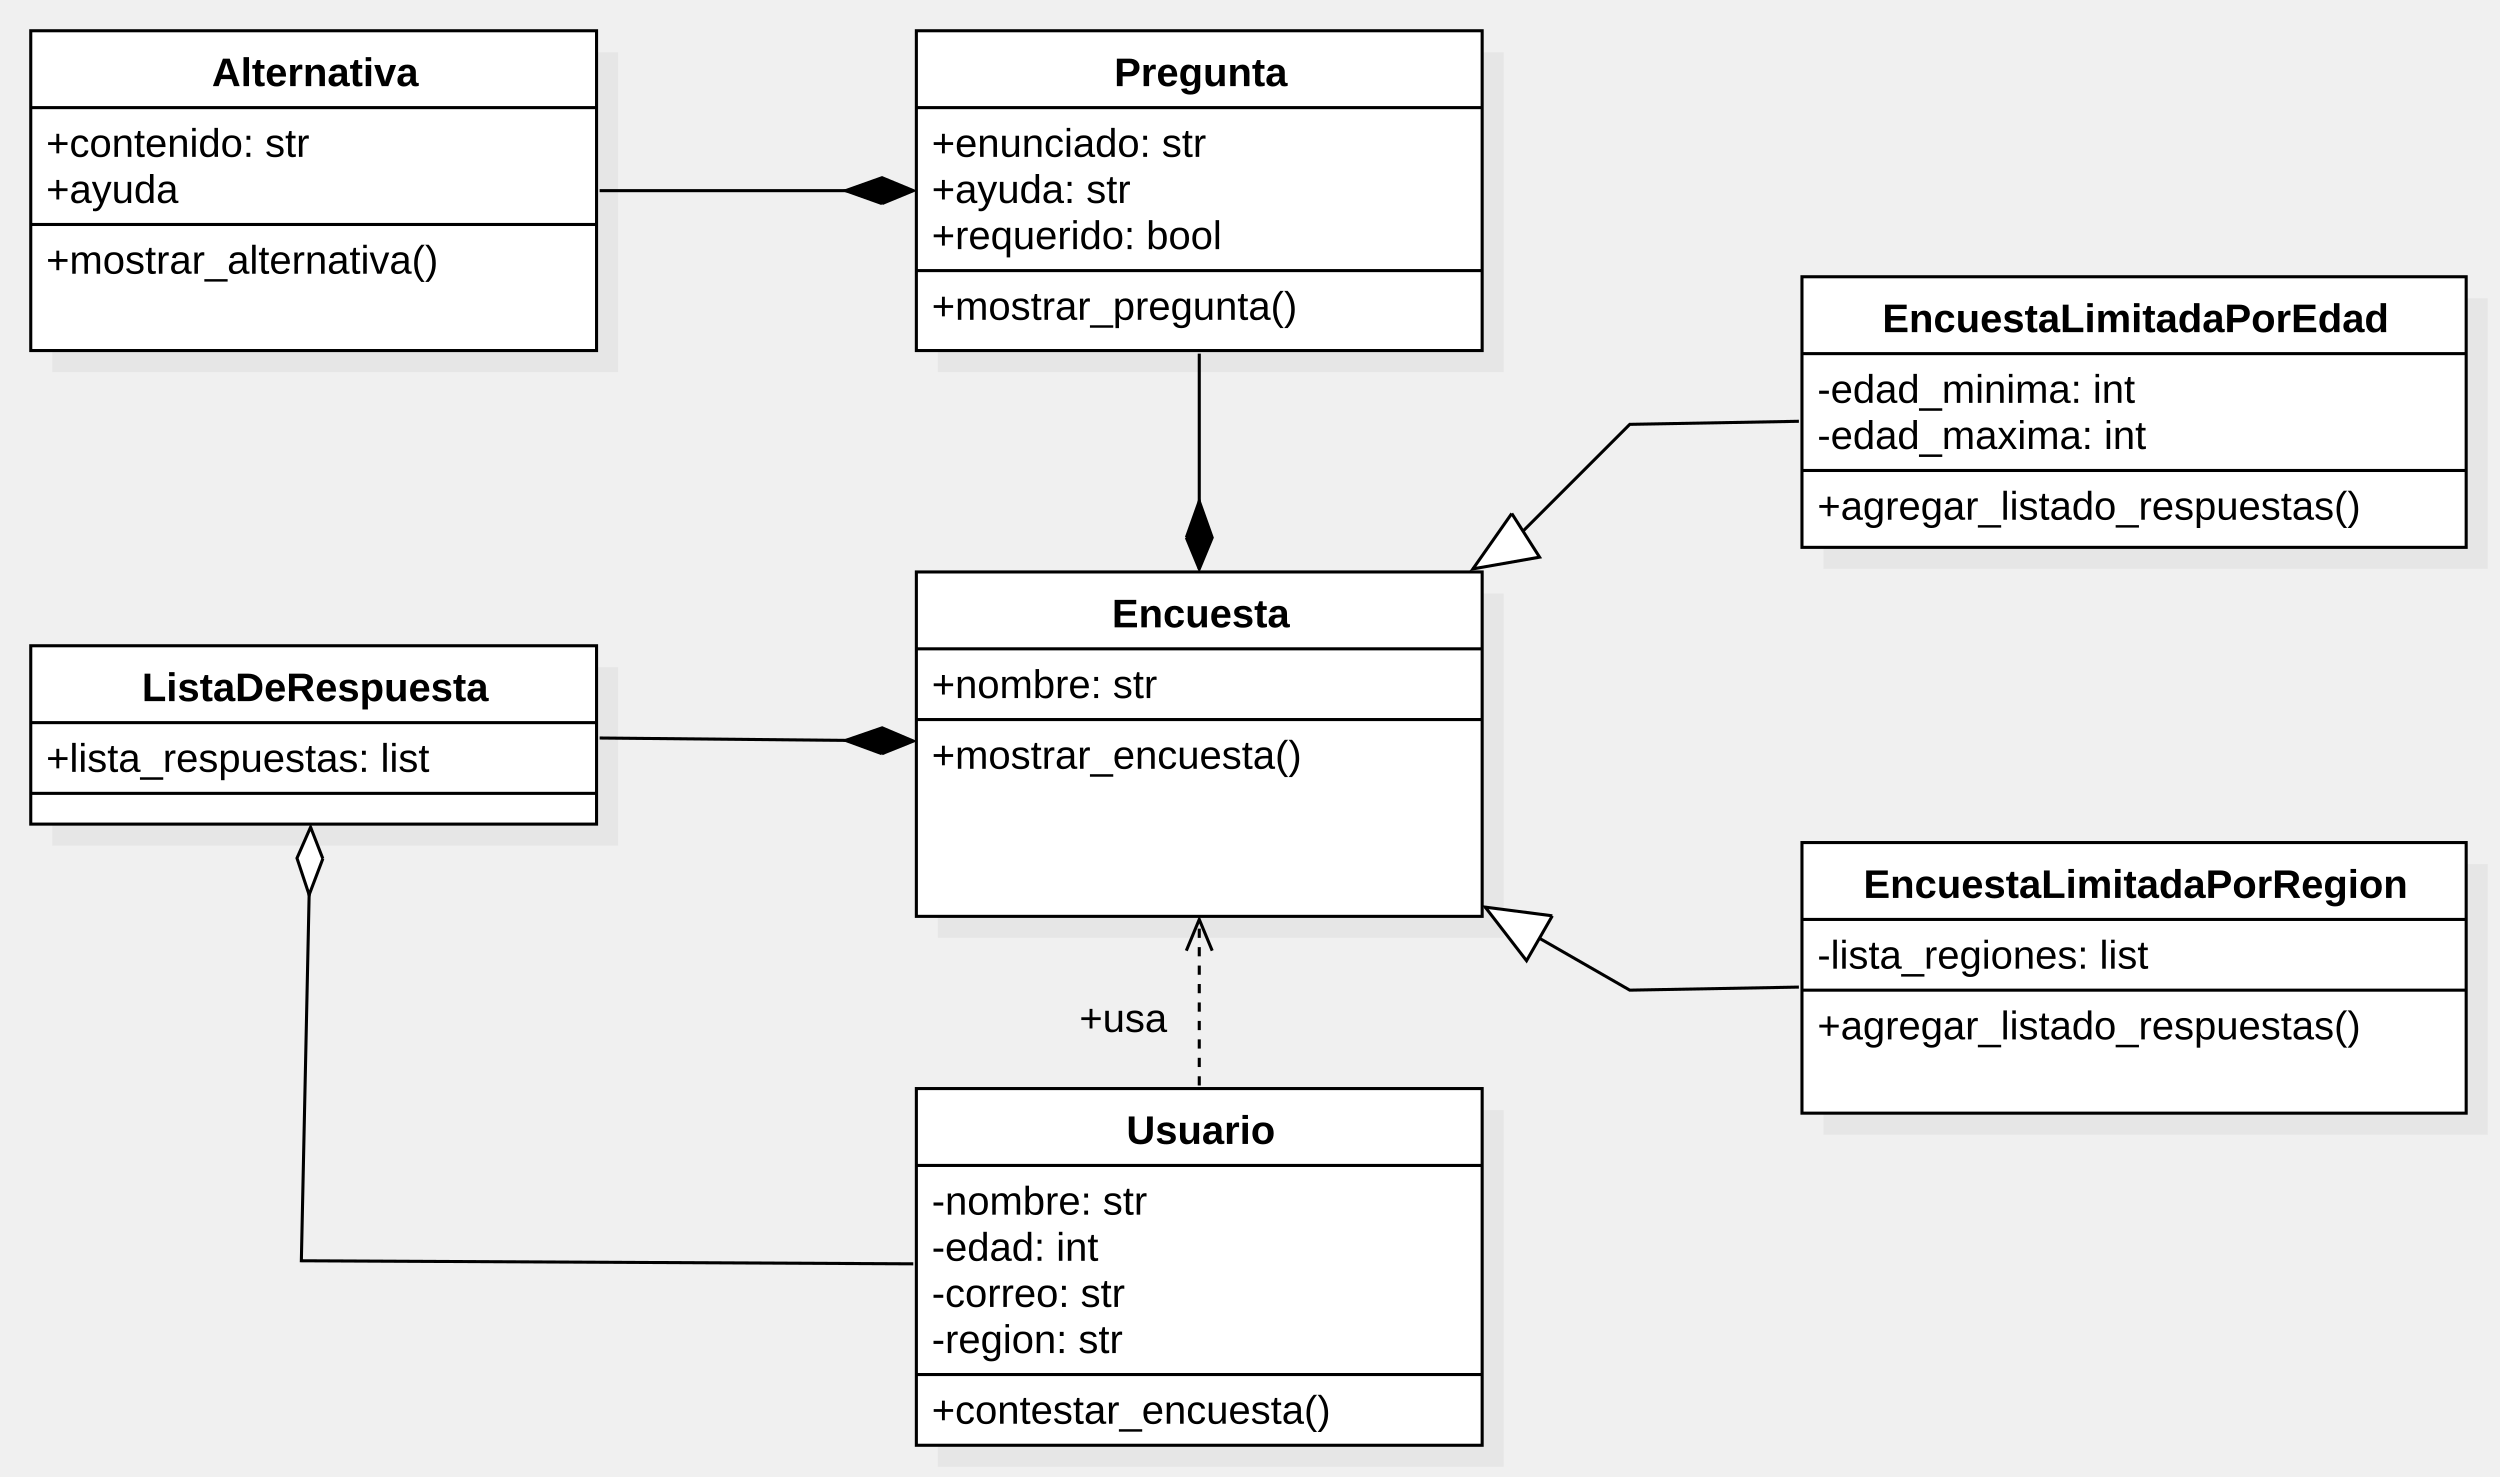
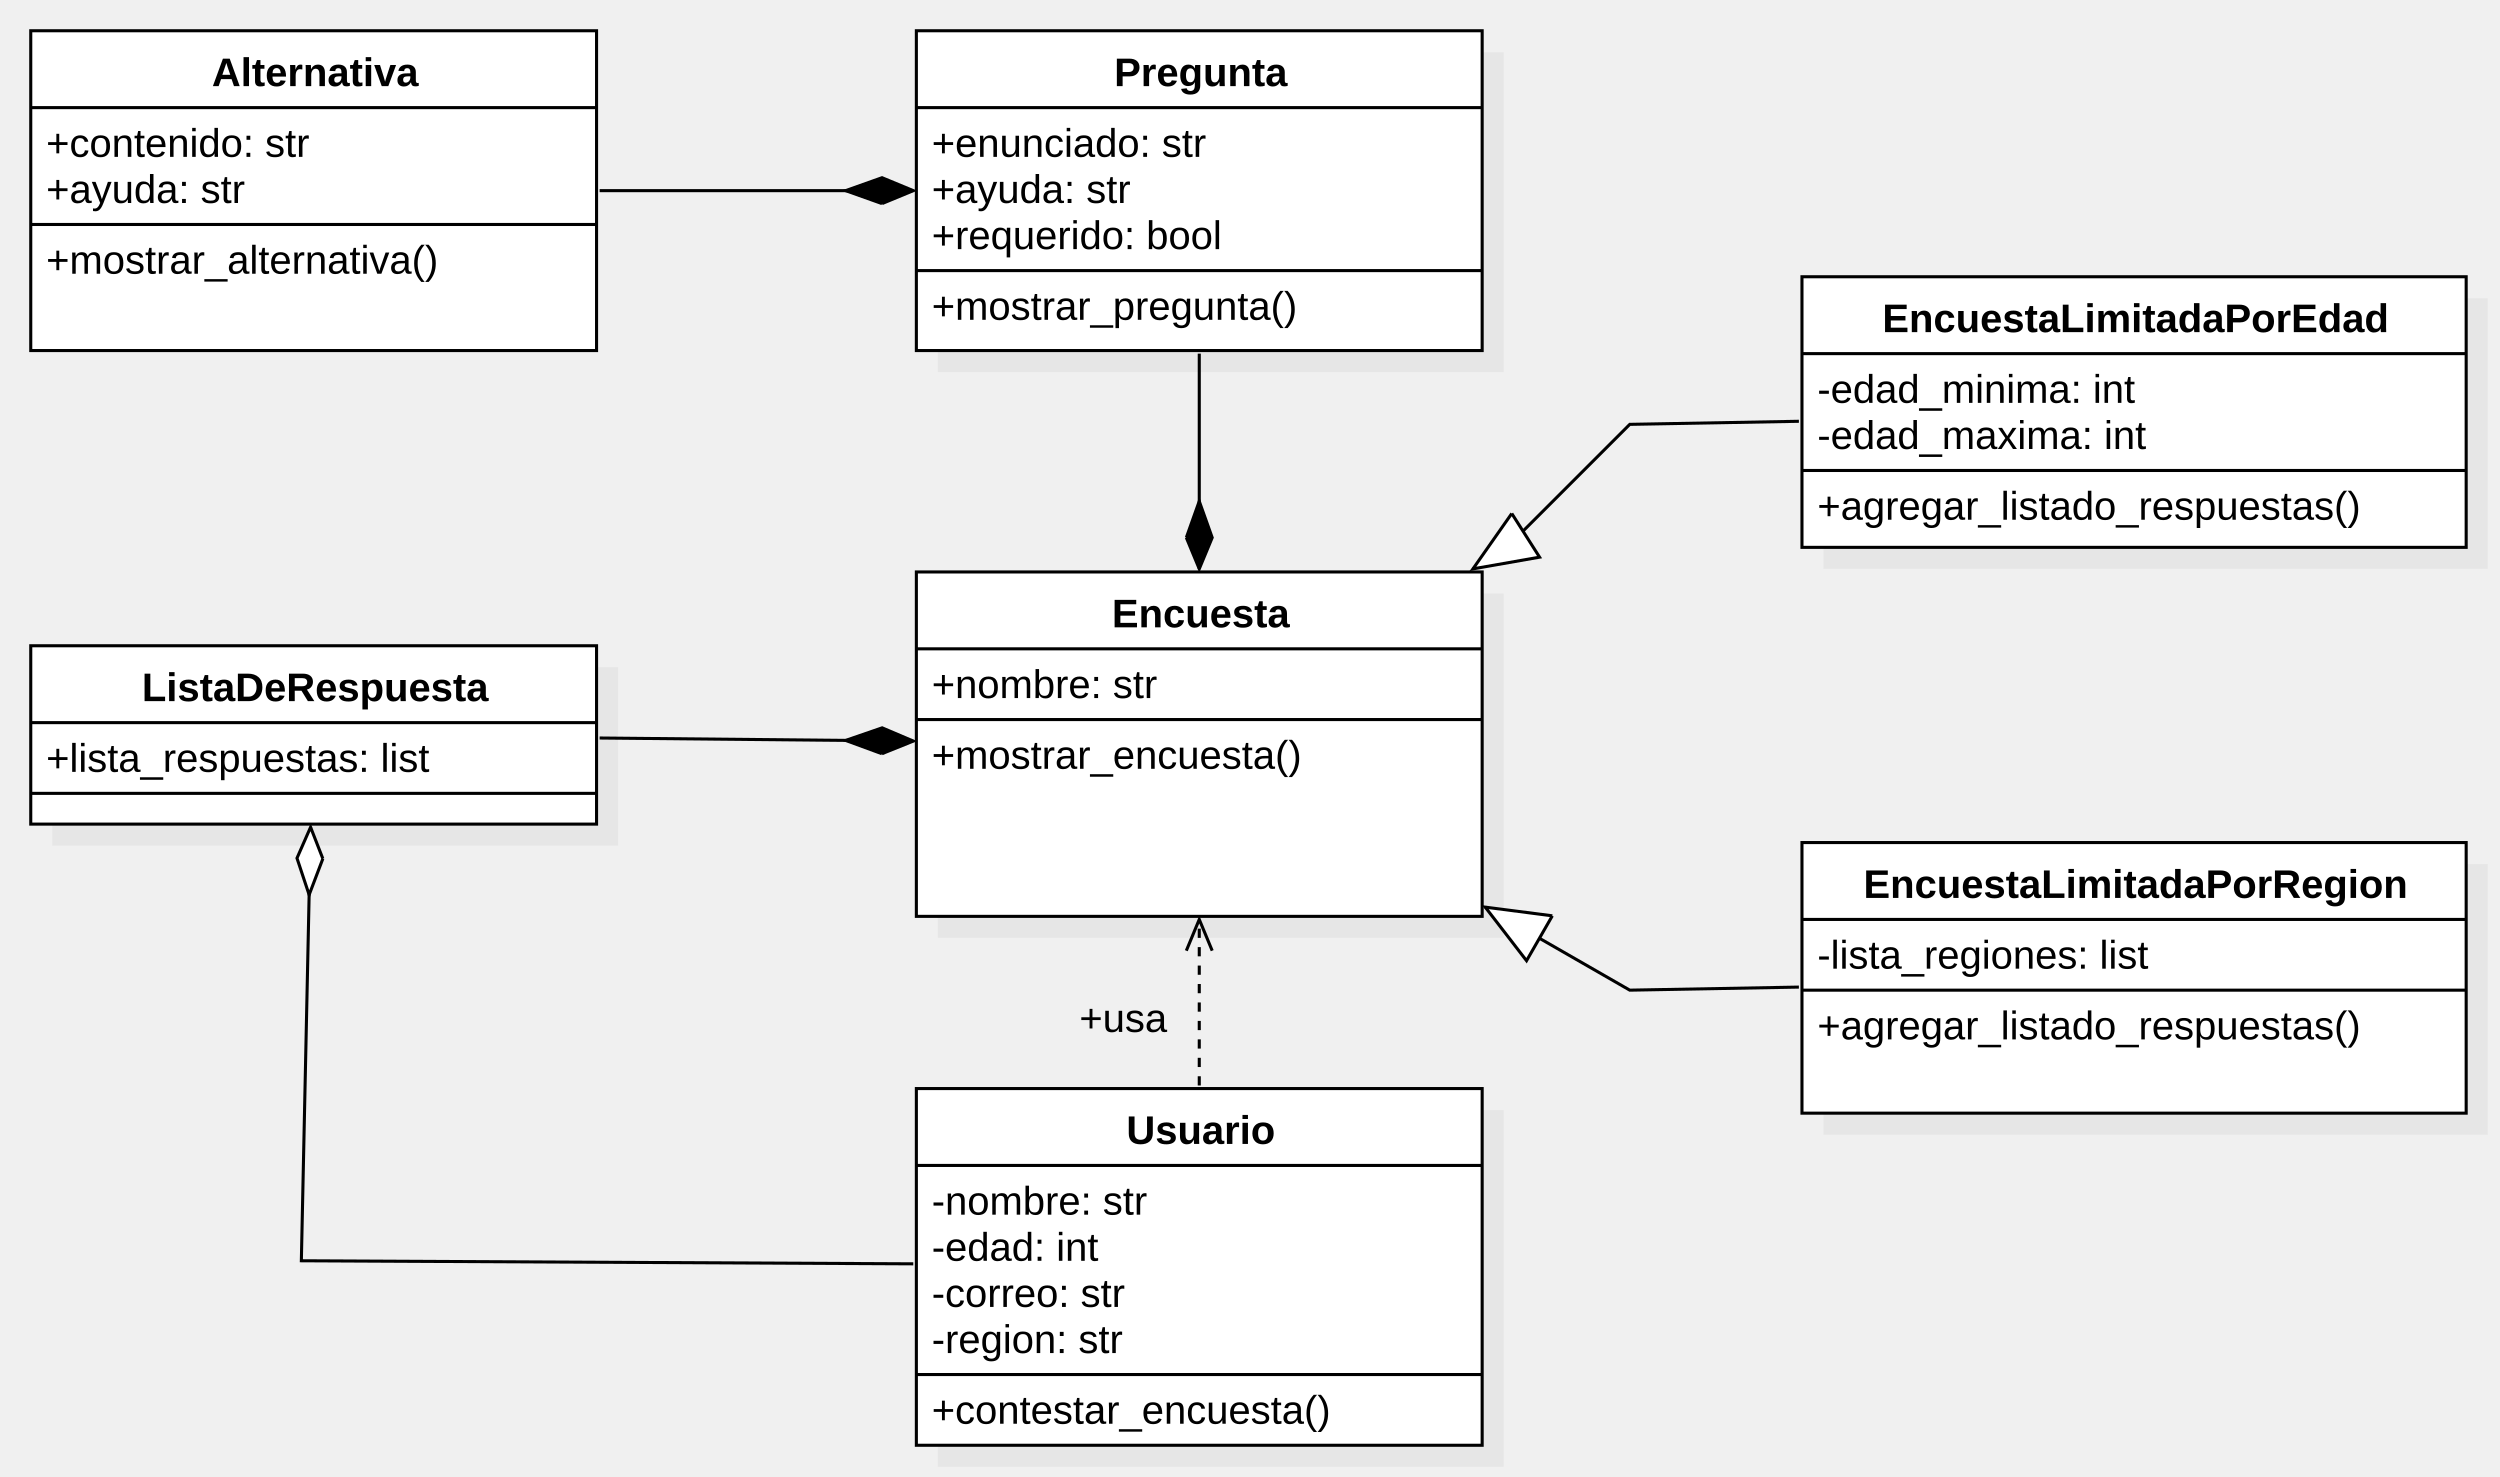
<svg xmlns="http://www.w3.org/2000/svg" version="1.1" width="813" height="480">
  <defs />
  <g>
-     <text fill="#cfcfcf" stroke="none" font-family="Arial" font-size="8px" font-style="normal" font-weight="normal" text-decoration="undefined" x="0" y="0" text-anchor="start" dominant-baseline="alphabetic" transform="matrix(1 0 0 1 0 0)" />
-     <text fill="#cfcfcf" stroke="none" font-family="Arial" font-size="8px" font-style="normal" font-weight="normal" text-decoration="undefined" x="0" y="12" text-anchor="start" dominant-baseline="alphabetic" transform="matrix(1 0 0 1 0 0)" />
-     <text fill="#cfcfcf" stroke="none" font-family="Arial" font-size="8px" font-style="normal" font-weight="normal" text-decoration="undefined" x="0" y="24" text-anchor="start" dominant-baseline="alphabetic" transform="matrix(1 0 0 1 0 0)" />
-     <g>
-       <rect fill="#C0C0C0" stroke="none" x="47" y="39" width="184" height="104" transform="matrix(1 0 0 1 -30 -22)" fill-opacity="0.2" />
-     </g>
    <g>
      <rect fill="#ffffff" stroke="none" x="40" y="32" width="184" height="104" transform="matrix(1 0 0 1 -30 -22)" />
    </g>
    <g>
      <path fill="none" stroke="#000000" paint-order="fill stroke markers" d=" M 10 10 L 194 10 L 194 114 L 10 114 L 10 10 Z Z" stroke-miterlimit="10" stroke-dasharray="" />
    </g>
    <g>
      <path fill="none" stroke="#000000" paint-order="fill stroke markers" d=" M 10 35 L 194 35" stroke-miterlimit="10" stroke-dasharray="" />
    </g>
    <g>
      <path fill="none" stroke="#000000" paint-order="fill stroke markers" d=" M 10 73 L 194 73" stroke-miterlimit="10" stroke-dasharray="" />
    </g>
    <g>
      <g>
        <path fill="none" stroke="none" />
        <text fill="#000000" stroke="none" font-family="Arial" font-size="13px" font-style="normal" font-weight="bold" text-decoration="undefined" x="132.5" y="45.5" text-anchor="middle" dominant-baseline="central" transform="matrix(1 0 0 1 -30 -22)">Alternativa</text>
      </g>
    </g>
    <g>
      <g>
        <path fill="none" stroke="none" />
        <text fill="#000000" stroke="none" font-family="Arial" font-size="13px" font-style="normal" font-weight="normal" text-decoration="undefined" x="45" y="68.5" text-anchor="start" dominant-baseline="central" transform="matrix(1 0 0 1 -30 -22)">+contenido: str</text>
      </g>
    </g>
    <g>
      <g>
        <path fill="none" stroke="none" />
-         <text fill="#000000" stroke="none" font-family="Arial" font-size="13px" font-style="normal" font-weight="normal" text-decoration="undefined" x="45" y="83.5" text-anchor="start" dominant-baseline="central" transform="matrix(1 0 0 1 -30 -22)">+ayuda</text>
+         <text fill="#000000" stroke="none" font-family="Arial" font-size="13px" font-style="normal" font-weight="normal" text-decoration="undefined" x="45" y="83.5" text-anchor="start" dominant-baseline="central" transform="matrix(1 0 0 1 -30 -22)">+ayuda: str</text>
      </g>
    </g>
    <g>
      <g>
        <path fill="none" stroke="none" />
        <text fill="#000000" stroke="none" font-family="Arial" font-size="13px" font-style="normal" font-weight="normal" text-decoration="undefined" x="45" y="106.5" text-anchor="start" dominant-baseline="central" transform="matrix(1 0 0 1 -30 -22)">+mostrar_alternativa()</text>
      </g>
    </g>
    <g>
      <rect fill="#C0C0C0" stroke="none" x="335" y="39" width="184" height="104" transform="matrix(1 0 0 1 -30 -22)" fill-opacity="0.2" />
    </g>
    <g>
      <rect fill="#ffffff" stroke="none" x="328" y="32" width="184" height="104" transform="matrix(1 0 0 1 -30 -22)" />
    </g>
    <g>
      <path fill="none" stroke="#000000" paint-order="fill stroke markers" d=" M 298 10 L 482 10 L 482 114 L 298 114 L 298 10 Z Z" stroke-miterlimit="10" stroke-dasharray="" />
    </g>
    <g>
      <path fill="none" stroke="#000000" paint-order="fill stroke markers" d=" M 298 35 L 482 35" stroke-miterlimit="10" stroke-dasharray="" />
    </g>
    <g>
      <path fill="none" stroke="#000000" paint-order="fill stroke markers" d=" M 298 88 L 482 88" stroke-miterlimit="10" stroke-dasharray="" />
    </g>
    <g>
      <g>
        <path fill="none" stroke="none" />
        <text fill="#000000" stroke="none" font-family="Arial" font-size="13px" font-style="normal" font-weight="bold" text-decoration="undefined" x="420.5" y="45.5" text-anchor="middle" dominant-baseline="central" transform="matrix(1 0 0 1 -30 -22)">Pregunta</text>
      </g>
    </g>
    <g>
      <g>
        <path fill="none" stroke="none" />
        <text fill="#000000" stroke="none" font-family="Arial" font-size="13px" font-style="normal" font-weight="normal" text-decoration="undefined" x="333" y="68.5" text-anchor="start" dominant-baseline="central" transform="matrix(1 0 0 1 -30 -22)">+enunciado: str</text>
      </g>
    </g>
    <g>
      <g>
        <path fill="none" stroke="none" />
        <text fill="#000000" stroke="none" font-family="Arial" font-size="13px" font-style="normal" font-weight="normal" text-decoration="undefined" x="333" y="83.5" text-anchor="start" dominant-baseline="central" transform="matrix(1 0 0 1 -30 -22)">+ayuda: str</text>
      </g>
    </g>
    <g>
      <g>
        <path fill="none" stroke="none" />
        <text fill="#000000" stroke="none" font-family="Arial" font-size="13px" font-style="normal" font-weight="normal" text-decoration="undefined" x="333" y="98.5" text-anchor="start" dominant-baseline="central" transform="matrix(1 0 0 1 -30 -22)">+requerido: bool</text>
      </g>
    </g>
    <g>
      <g>
        <path fill="none" stroke="none" />
        <text fill="#000000" stroke="none" font-family="Arial" font-size="13px" font-style="normal" font-weight="normal" text-decoration="undefined" x="333" y="121.5" text-anchor="start" dominant-baseline="central" transform="matrix(1 0 0 1 -30 -22)">+mostrar_pregunta()</text>
      </g>
    </g>
    <g>
      <rect fill="#C0C0C0" stroke="none" x="335" y="215" width="184" height="112" transform="matrix(1 0 0 1 -30 -22)" fill-opacity="0.2" />
    </g>
    <g>
      <rect fill="#ffffff" stroke="none" x="328" y="208" width="184" height="112" transform="matrix(1 0 0 1 -30 -22)" />
    </g>
    <g>
      <path fill="none" stroke="#000000" paint-order="fill stroke markers" d=" M 298 186 L 482 186 L 482 298 L 298 298 L 298 186 Z Z" stroke-miterlimit="10" stroke-dasharray="" />
    </g>
    <g>
      <path fill="none" stroke="#000000" paint-order="fill stroke markers" d=" M 298 211 L 482 211" stroke-miterlimit="10" stroke-dasharray="" />
    </g>
    <g>
      <path fill="none" stroke="#000000" paint-order="fill stroke markers" d=" M 298 234 L 482 234" stroke-miterlimit="10" stroke-dasharray="" />
    </g>
    <g>
      <g>
        <path fill="none" stroke="none" />
        <text fill="#000000" stroke="none" font-family="Arial" font-size="13px" font-style="normal" font-weight="bold" text-decoration="undefined" x="420.5" y="221.5" text-anchor="middle" dominant-baseline="central" transform="matrix(1 0 0 1 -30 -22)">Encuesta</text>
      </g>
    </g>
    <g>
      <g>
        <path fill="none" stroke="none" />
        <text fill="#000000" stroke="none" font-family="Arial" font-size="13px" font-style="normal" font-weight="normal" text-decoration="undefined" x="333" y="244.5" text-anchor="start" dominant-baseline="central" transform="matrix(1 0 0 1 -30 -22)">+nombre: str</text>
      </g>
    </g>
    <g>
      <g>
        <path fill="none" stroke="none" />
        <text fill="#000000" stroke="none" font-family="Arial" font-size="13px" font-style="normal" font-weight="normal" text-decoration="undefined" x="333" y="267.5" text-anchor="start" dominant-baseline="central" transform="matrix(1 0 0 1 -30 -22)">+mostrar_encuesta()</text>
      </g>
    </g>
    <g>
      <rect fill="#C0C0C0" stroke="none" x="335" y="383" width="184" height="116" transform="matrix(1 0 0 1 -30 -22)" fill-opacity="0.2" />
    </g>
    <g>
      <rect fill="#ffffff" stroke="none" x="328" y="376" width="184" height="116" transform="matrix(1 0 0 1 -30 -22)" />
    </g>
    <g>
      <path fill="none" stroke="#000000" paint-order="fill stroke markers" d=" M 298 354 L 482 354 L 482 470 L 298 470 L 298 354 Z Z" stroke-miterlimit="10" stroke-dasharray="" />
    </g>
    <g>
      <path fill="none" stroke="#000000" paint-order="fill stroke markers" d=" M 298 379 L 482 379" stroke-miterlimit="10" stroke-dasharray="" />
    </g>
    <g>
      <path fill="none" stroke="#000000" paint-order="fill stroke markers" d=" M 298 447 L 482 447" stroke-miterlimit="10" stroke-dasharray="" />
    </g>
    <g>
      <g>
        <path fill="none" stroke="none" />
        <text fill="#000000" stroke="none" font-family="Arial" font-size="13px" font-style="normal" font-weight="bold" text-decoration="undefined" x="420.5" y="389.5" text-anchor="middle" dominant-baseline="central" transform="matrix(1 0 0 1 -30 -22)">Usuario</text>
      </g>
    </g>
    <g>
      <g>
        <path fill="none" stroke="none" />
        <text fill="#000000" stroke="none" font-family="Arial" font-size="13px" font-style="normal" font-weight="normal" text-decoration="undefined" x="333" y="412.5" text-anchor="start" dominant-baseline="central" transform="matrix(1 0 0 1 -30 -22)">-nombre: str</text>
      </g>
    </g>
    <g>
      <g>
        <path fill="none" stroke="none" />
        <text fill="#000000" stroke="none" font-family="Arial" font-size="13px" font-style="normal" font-weight="normal" text-decoration="undefined" x="333" y="427.5" text-anchor="start" dominant-baseline="central" transform="matrix(1 0 0 1 -30 -22)">-edad: int</text>
      </g>
    </g>
    <g>
      <g>
        <path fill="none" stroke="none" />
        <text fill="#000000" stroke="none" font-family="Arial" font-size="13px" font-style="normal" font-weight="normal" text-decoration="undefined" x="333" y="442.5" text-anchor="start" dominant-baseline="central" transform="matrix(1 0 0 1 -30 -22)">-correo: str</text>
      </g>
    </g>
    <g>
      <g>
        <path fill="none" stroke="none" />
        <text fill="#000000" stroke="none" font-family="Arial" font-size="13px" font-style="normal" font-weight="normal" text-decoration="undefined" x="333" y="457.5" text-anchor="start" dominant-baseline="central" transform="matrix(1 0 0 1 -30 -22)">-region: str</text>
      </g>
    </g>
    <g>
      <g>
        <path fill="none" stroke="none" />
        <text fill="#000000" stroke="none" font-family="Arial" font-size="13px" font-style="normal" font-weight="normal" text-decoration="undefined" x="333" y="480.5" text-anchor="start" dominant-baseline="central" transform="matrix(1 0 0 1 -30 -22)">+contestar_encuesta()</text>
      </g>
    </g>
    <g>
      <rect fill="#C0C0C0" stroke="none" x="623" y="119" width="216" height="88" transform="matrix(1 0 0 1 -30 -22)" fill-opacity="0.2" />
    </g>
    <g>
      <rect fill="#ffffff" stroke="none" x="616" y="112" width="216" height="88" transform="matrix(1 0 0 1 -30 -22)" />
    </g>
    <g>
      <path fill="none" stroke="#000000" paint-order="fill stroke markers" d=" M 586 90 L 802 90 L 802 178 L 586 178 L 586 90 Z Z" stroke-miterlimit="10" stroke-dasharray="" />
    </g>
    <g>
      <path fill="none" stroke="#000000" paint-order="fill stroke markers" d=" M 586 115 L 802 115" stroke-miterlimit="10" stroke-dasharray="" />
    </g>
    <g>
      <path fill="none" stroke="#000000" paint-order="fill stroke markers" d=" M 586 153 L 802 153" stroke-miterlimit="10" stroke-dasharray="" />
    </g>
    <g>
      <g>
        <path fill="none" stroke="none" />
        <text fill="#000000" stroke="none" font-family="Arial" font-size="13px" font-style="normal" font-weight="bold" text-decoration="undefined" x="724.5" y="125.5" text-anchor="middle" dominant-baseline="central" transform="matrix(1 0 0 1 -30 -22)">EncuestaLimitadaPorEdad</text>
      </g>
    </g>
    <g>
      <g>
        <path fill="none" stroke="none" />
        <text fill="#000000" stroke="none" font-family="Arial" font-size="13px" font-style="normal" font-weight="normal" text-decoration="undefined" x="621" y="148.5" text-anchor="start" dominant-baseline="central" transform="matrix(1 0 0 1 -30 -22)">-edad_minima: int</text>
      </g>
    </g>
    <g>
      <g>
        <path fill="none" stroke="none" />
        <text fill="#000000" stroke="none" font-family="Arial" font-size="13px" font-style="normal" font-weight="normal" text-decoration="undefined" x="621" y="163.5" text-anchor="start" dominant-baseline="central" transform="matrix(1 0 0 1 -30 -22)">-edad_maxima: int</text>
      </g>
    </g>
    <g>
      <g>
        <path fill="none" stroke="none" />
        <text fill="#000000" stroke="none" font-family="Arial" font-size="13px" font-style="normal" font-weight="normal" text-decoration="undefined" x="621" y="186.5" text-anchor="start" dominant-baseline="central" transform="matrix(1 0 0 1 -30 -22)">+agregar_listado_respuestas()</text>
      </g>
    </g>
    <g>
      <rect fill="#C0C0C0" stroke="none" x="623" y="303" width="216" height="88" transform="matrix(1 0 0 1 -30 -22)" fill-opacity="0.2" />
    </g>
    <g>
      <rect fill="#ffffff" stroke="none" x="616" y="296" width="216" height="88" transform="matrix(1 0 0 1 -30 -22)" />
    </g>
    <g>
      <path fill="none" stroke="#000000" paint-order="fill stroke markers" d=" M 586 274 L 802 274 L 802 362 L 586 362 L 586 274 Z Z" stroke-miterlimit="10" stroke-dasharray="" />
    </g>
    <g>
      <path fill="none" stroke="#000000" paint-order="fill stroke markers" d=" M 586 299 L 802 299" stroke-miterlimit="10" stroke-dasharray="" />
    </g>
    <g>
      <path fill="none" stroke="#000000" paint-order="fill stroke markers" d=" M 586 322 L 802 322" stroke-miterlimit="10" stroke-dasharray="" />
    </g>
    <g>
      <g>
        <path fill="none" stroke="none" />
        <text fill="#000000" stroke="none" font-family="Arial" font-size="13px" font-style="normal" font-weight="bold" text-decoration="undefined" x="724.5" y="309.5" text-anchor="middle" dominant-baseline="central" transform="matrix(1 0 0 1 -30 -22)">EncuestaLimitadaPorRegion</text>
      </g>
    </g>
    <g>
      <g>
        <path fill="none" stroke="none" />
        <text fill="#000000" stroke="none" font-family="Arial" font-size="13px" font-style="normal" font-weight="normal" text-decoration="undefined" x="621" y="332.5" text-anchor="start" dominant-baseline="central" transform="matrix(1 0 0 1 -30 -22)">-lista_regiones: list</text>
      </g>
    </g>
    <g>
      <g>
        <path fill="none" stroke="none" />
        <text fill="#000000" stroke="none" font-family="Arial" font-size="13px" font-style="normal" font-weight="normal" text-decoration="undefined" x="621" y="355.5" text-anchor="start" dominant-baseline="central" transform="matrix(1 0 0 1 -30 -22)">+agregar_listado_respuestas()</text>
      </g>
    </g>
    <g>
      <rect fill="#C0C0C0" stroke="none" x="47" y="239" width="184" height="58" transform="matrix(1 0 0 1 -30 -22)" fill-opacity="0.2" />
    </g>
    <g>
      <rect fill="#ffffff" stroke="none" x="40" y="232" width="184" height="58" transform="matrix(1 0 0 1 -30 -22)" />
    </g>
    <g>
      <path fill="none" stroke="#000000" paint-order="fill stroke markers" d=" M 10 210 L 194 210 L 194 268 L 10 268 L 10 210 Z Z" stroke-miterlimit="10" stroke-dasharray="" />
    </g>
    <g>
      <path fill="none" stroke="#000000" paint-order="fill stroke markers" d=" M 10 235 L 194 235" stroke-miterlimit="10" stroke-dasharray="" />
    </g>
    <g>
      <path fill="none" stroke="#000000" paint-order="fill stroke markers" d=" M 10 258 L 194 258" stroke-miterlimit="10" stroke-dasharray="" />
    </g>
    <g>
      <g>
        <path fill="none" stroke="none" />
        <text fill="#000000" stroke="none" font-family="Arial" font-size="13px" font-style="normal" font-weight="bold" text-decoration="undefined" x="132.5" y="245.5" text-anchor="middle" dominant-baseline="central" transform="matrix(1 0 0 1 -30 -22)">ListaDeRespuesta</text>
      </g>
    </g>
    <g>
      <g>
        <path fill="none" stroke="none" />
        <text fill="#000000" stroke="none" font-family="Arial" font-size="13px" font-style="normal" font-weight="normal" text-decoration="undefined" x="45" y="268.5" text-anchor="start" dominant-baseline="central" transform="matrix(1 0 0 1 -30 -22)">+lista_respuestas: list</text>
      </g>
    </g>
    <g>
      <path fill="none" stroke="#000000" paint-order="fill stroke markers" d=" M 195 62 L 297 62" stroke-miterlimit="10" stroke-dasharray="" />
    </g>
    <g>
      <path fill="#000000" stroke="none" paint-order="stroke fill markers" d=" M 286.837 66.21 L 297 62 L 286.837 57.79 L 275 62" />
    </g>
    <g>
      <path fill="none" stroke="#000000" paint-order="fill stroke markers" d=" M 286.837 66.21 L 297 62 L 286.837 57.79 L 275 62 L 286.837 66.21" stroke-miterlimit="10" stroke-dasharray="" />
    </g>
    <g>
      <path fill="none" stroke="#000000" paint-order="fill stroke markers" d=" M 390 115 L 390 185" stroke-miterlimit="10" stroke-dasharray="" />
    </g>
    <g>
      <path fill="#000000" stroke="none" paint-order="stroke fill markers" d=" M 385.79 174.837 L 390 185 L 394.21 174.837 L 390 163" />
    </g>
    <g>
      <path fill="none" stroke="#000000" paint-order="fill stroke markers" d=" M 385.79 174.837 L 390 185 L 394.21 174.837 L 390 163 L 385.79 174.837" stroke-miterlimit="10" stroke-dasharray="" />
    </g>
    <g>
      <path fill="none" stroke="#000000" paint-order="fill stroke markers" d=" M 195 240 L 297 241" stroke-miterlimit="10" stroke-dasharray="" />
    </g>
    <g>
      <path fill="#000000" stroke="none" paint-order="stroke fill markers" d=" M 286.797 245.11 L 297 241 L 286.879 236.691 L 275.001 240.784" />
    </g>
    <g>
      <path fill="none" stroke="#000000" paint-order="fill stroke markers" d=" M 286.797 245.11 L 297 241 L 286.879 236.691 L 275.001 240.784 L 286.797 245.11" stroke-miterlimit="10" stroke-dasharray="" />
    </g>
    <g>
      <path fill="none" stroke="#000000" paint-order="fill stroke markers" d=" M 297 411 L 98 410 L 101 269" stroke-miterlimit="10" stroke-dasharray="" />
    </g>
    <g>
      <path fill="#FFFFFF" stroke="none" paint-order="stroke fill markers" d=" M 104.992 279.25 L 101 269 L 96.575 279.071 L 100.532 290.995" />
    </g>
    <g>
      <path fill="none" stroke="#000000" paint-order="fill stroke markers" d=" M 104.992 279.25 L 101 269 L 96.575 279.071 L 100.532 290.995 L 104.992 279.25" stroke-miterlimit="10" stroke-dasharray="" />
    </g>
    <g>
      <path fill="none" stroke="#000000" paint-order="fill stroke markers" d=" M 390 353 L 390 299" stroke-miterlimit="10" stroke-dasharray="3" />
    </g>
    <g>
      <path fill="none" stroke="#000000" paint-order="fill stroke markers" d=" M 394.21 309.163 L 390 299 L 385.79 309.163" stroke-miterlimit="10" stroke-dasharray="" />
    </g>
    <g>
      <path fill="none" stroke="#000000" paint-order="fill stroke markers" d=" M 585 137 L 530 138 L 490 178 L 479 185" stroke-miterlimit="10" stroke-dasharray="" />
    </g>
    <g>
      <path fill="#FFFFFF" stroke="none" paint-order="stroke fill markers" d=" M 491.628 166.985 L 479 185 L 500.668 181.191" />
    </g>
    <g>
      <path fill="none" stroke="#000000" paint-order="fill stroke markers" d=" M 491.628 166.985 L 479 185 L 500.668 181.191 L 491.628 166.985" stroke-miterlimit="10" stroke-dasharray="" />
    </g>
    <g>
      <path fill="none" stroke="#000000" paint-order="fill stroke markers" d=" M 585 321 L 530 322 L 483 295" stroke-miterlimit="10" stroke-dasharray="" />
    </g>
    <g>
      <path fill="#FFFFFF" stroke="none" paint-order="stroke fill markers" d=" M 504.818 297.824 L 483 295 L 496.43 312.425" />
    </g>
    <g>
      <path fill="none" stroke="#000000" paint-order="fill stroke markers" d=" M 504.818 297.824 L 483 295 L 496.43 312.425 L 504.818 297.824" stroke-miterlimit="10" stroke-dasharray="" />
    </g>
    <g>
      <g>
        <path fill="none" stroke="none" />
        <text fill="#000000" stroke="none" font-family="Arial" font-size="13px" font-style="normal" font-weight="normal" text-decoration="undefined" x="381" y="349" text-anchor="start" dominant-baseline="text-before-edge" transform="matrix(1 0 0 1 -30 -22)">+usa</text>
      </g>
    </g>
  </g>
</svg>
